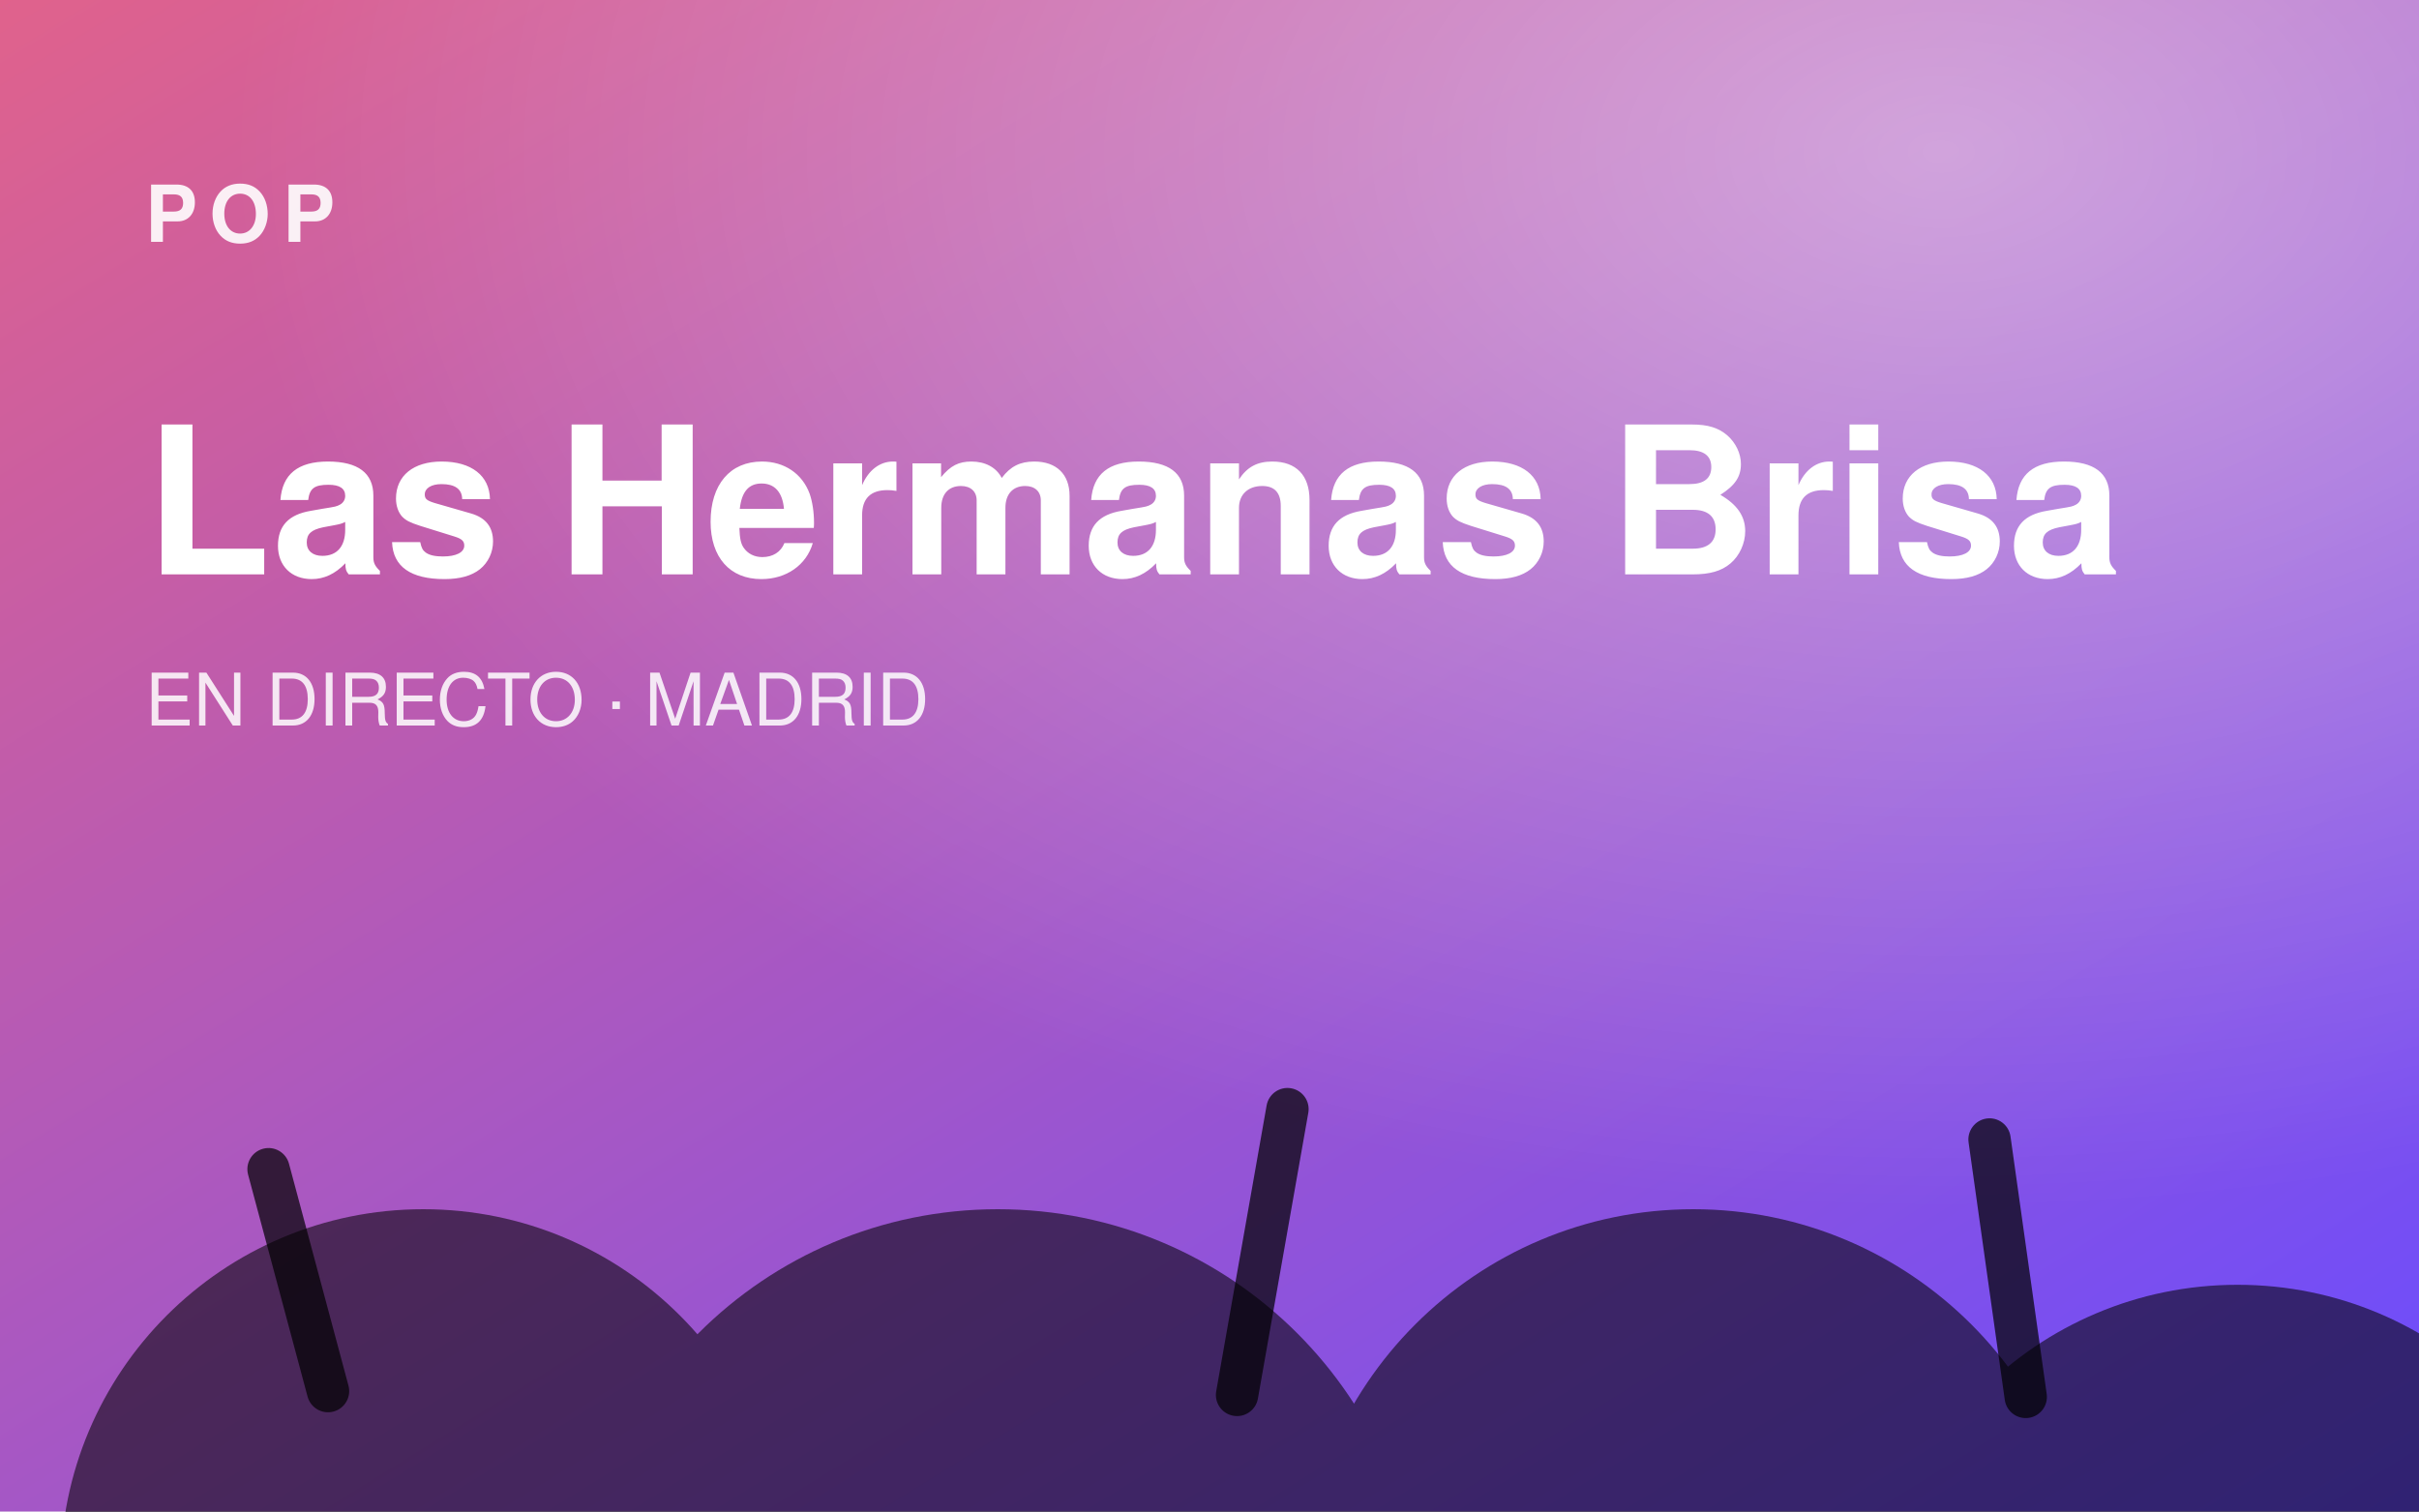
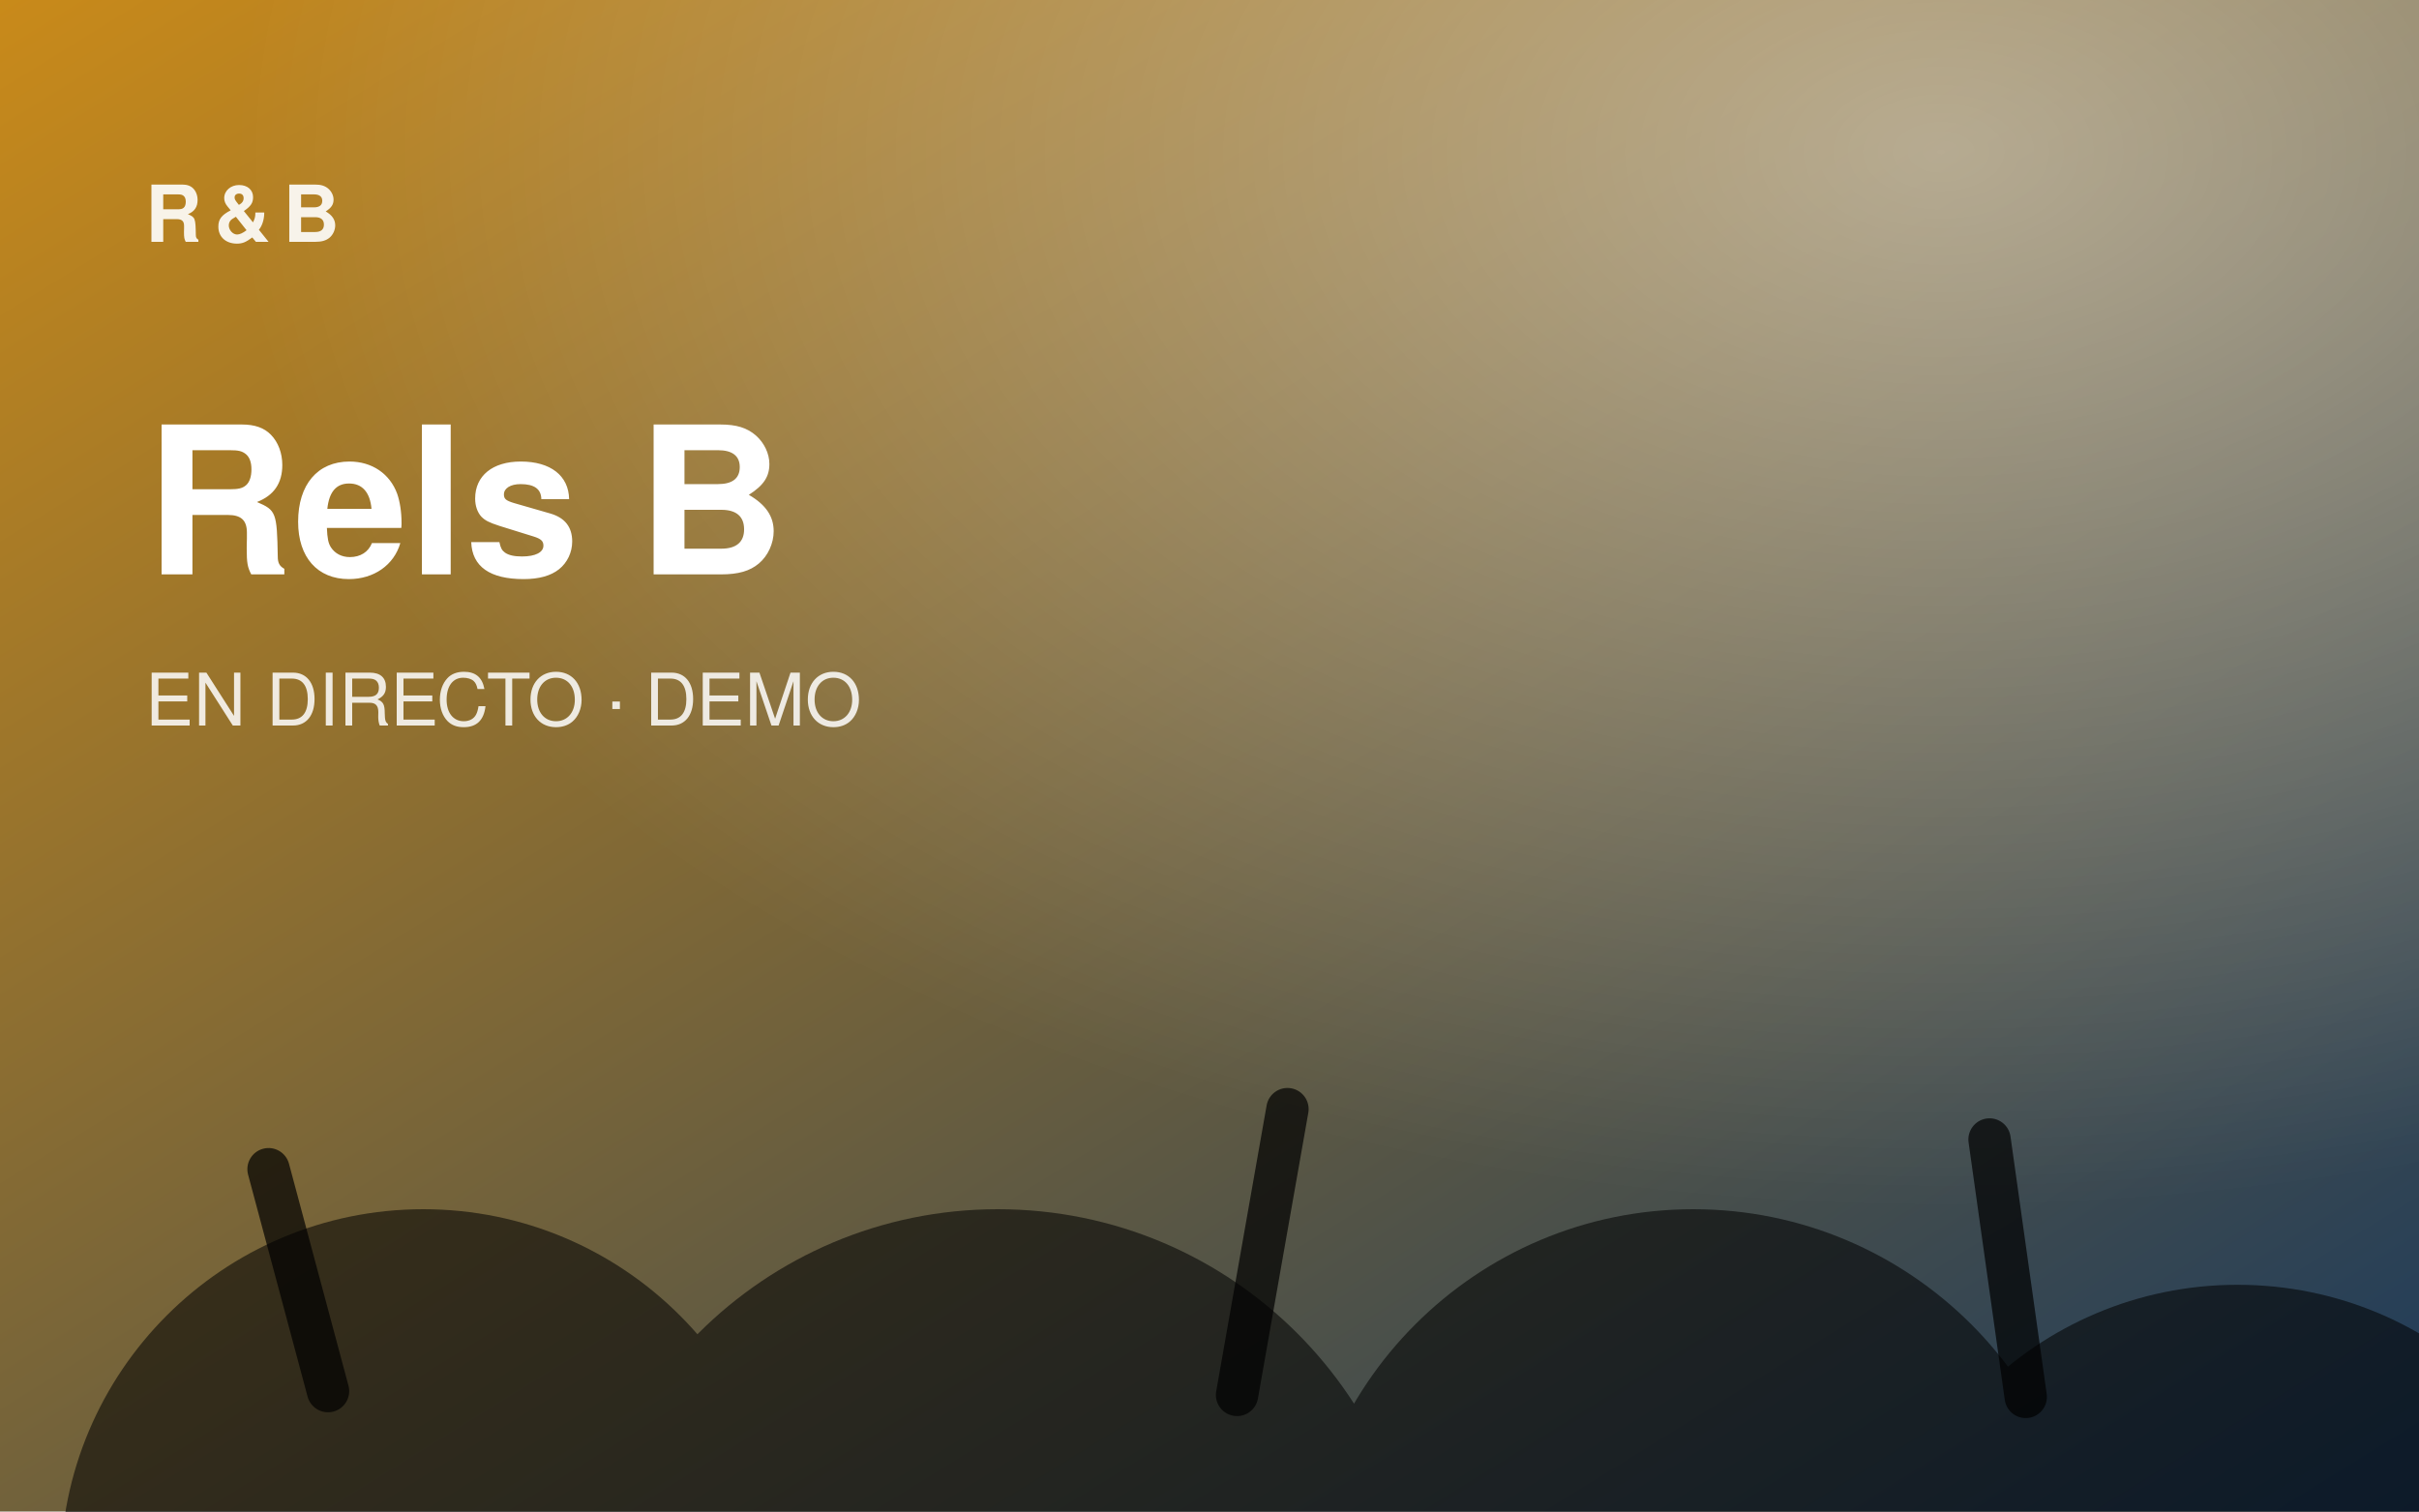
<svg xmlns="http://www.w3.org/2000/svg" viewBox="0 0 800 500" width="800" height="500">
  <defs>
    <linearGradient id="g" x1="0" y1="0" x2="1" y2="1">
-       <stop offset="0" stop-color="#e0628c" />
-       <stop offset="1" stop-color="#6a4cff" />
+       <stop offset="0" stop-color="#c98a1a" />
+       <stop offset="1" stop-color="#1b3a5c" />
    </linearGradient>
    <radialGradient id="l" cx="0.8" cy="0.1" r="0.7">
      <stop offset="0" stop-color="#ffffff" stop-opacity="0.45" />
      <stop offset="1" stop-color="#ffffff" stop-opacity="0" />
    </radialGradient>
  </defs>
  <rect width="800" height="500" fill="url(#g)" />
  <rect width="800" height="500" fill="url(#l)" />
  <g fill="#000" opacity="0.55">
    <circle cx="140" cy="520" r="120" />
    <circle cx="330" cy="540" r="140" />
    <circle cx="560" cy="530" r="130" />
    <circle cx="740" cy="545" r="120" />
  </g>
  <g fill="#000" opacity="0.7">
    <rect x="80" y="380" width="14" height="90" rx="7" transform="rotate(-15 87 380)" />
    <rect x="420" y="360" width="14" height="110" rx="7" transform="rotate(10 427 360)" />
    <rect x="650" y="370" width="14" height="100" rx="7" transform="rotate(-8 657 370)" />
  </g>
-   <text x="48" y="80" font-family="Helvetica, Arial, sans-serif" font-size="26" font-weight="700" letter-spacing="4" fill="#fff" opacity="0.9">POP</text>
-   <text x="48" y="190" font-family="Helvetica, Arial, sans-serif" font-size="68" font-weight="800" fill="#fff">Las Hermanas Brisa</text>
-   <text x="48" y="240" font-family="Helvetica, Arial, sans-serif" font-size="24" fill="#fff" opacity="0.85">EN DIRECTO · MADRID</text>
+   <text x="48" y="80" font-family="Helvetica, Arial, sans-serif" font-size="26" font-weight="700" letter-spacing="4" fill="#fff" opacity="0.9">R&amp;B</text>
+   <text x="48" y="190" font-family="Helvetica, Arial, sans-serif" font-size="68" font-weight="800" fill="#fff">Rels B</text>
+   <text x="48" y="240" font-family="Helvetica, Arial, sans-serif" font-size="24" fill="#fff" opacity="0.85">EN DIRECTO · DEMO</text>
</svg>
